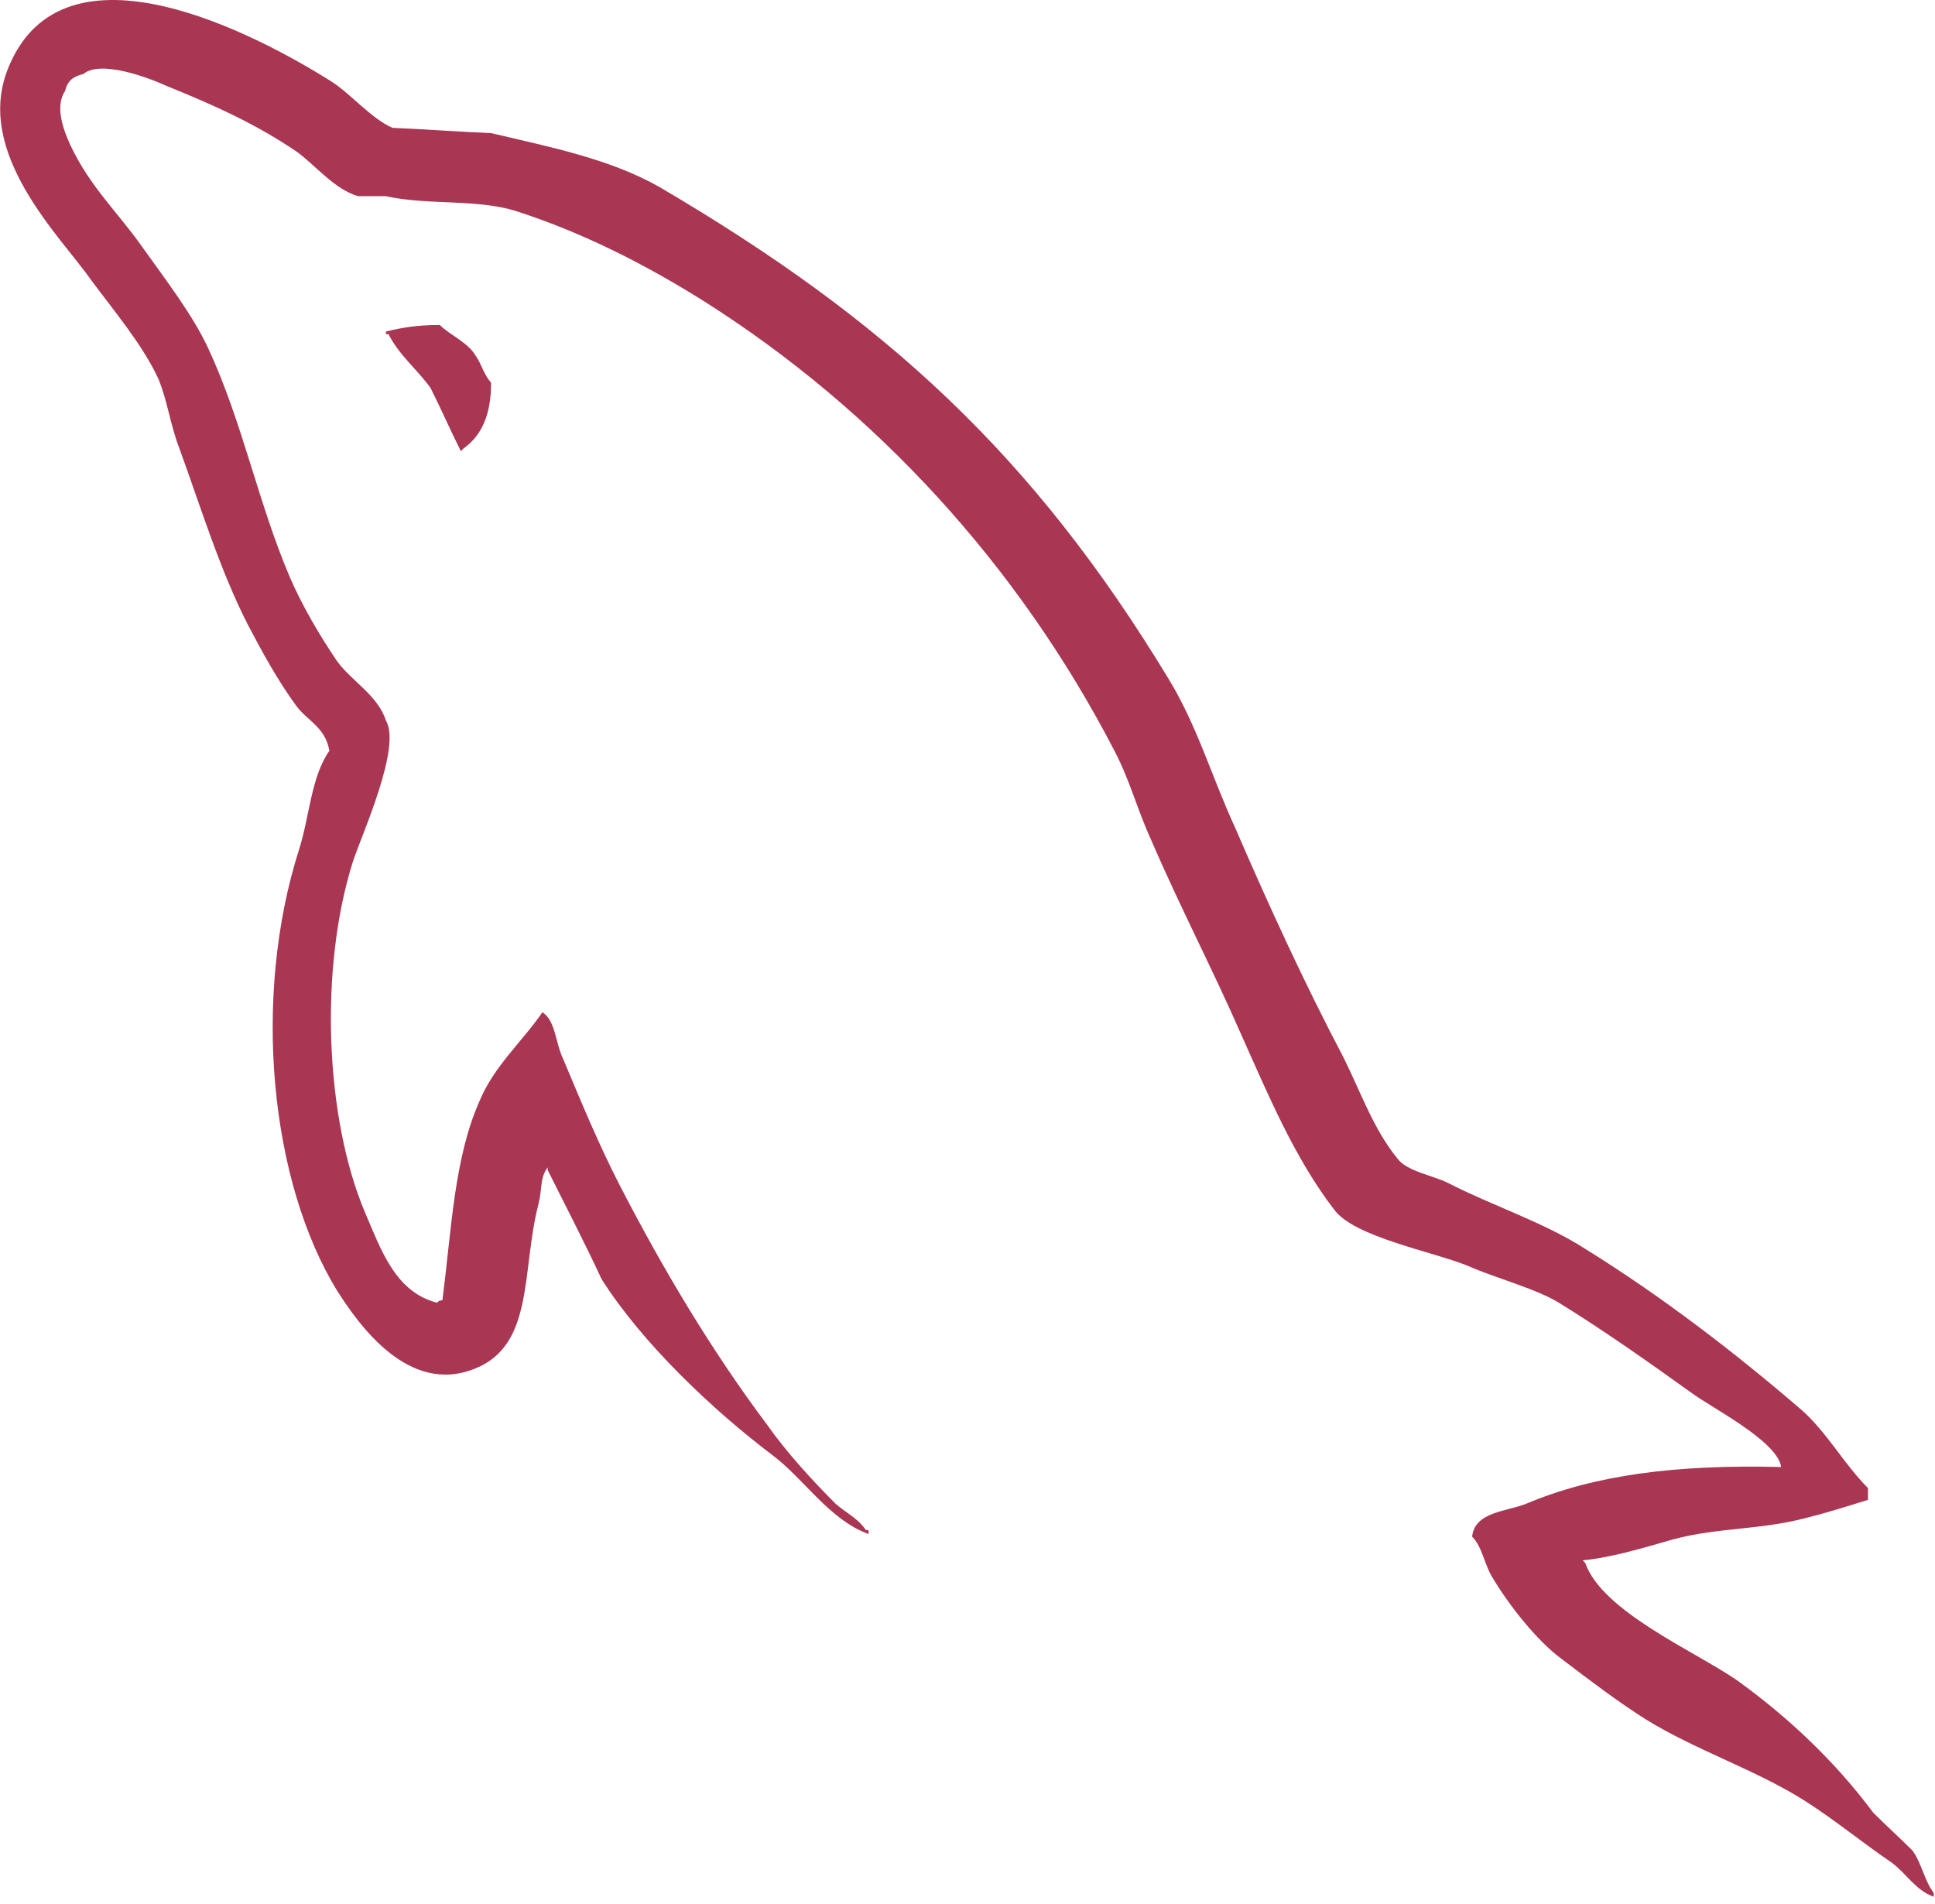
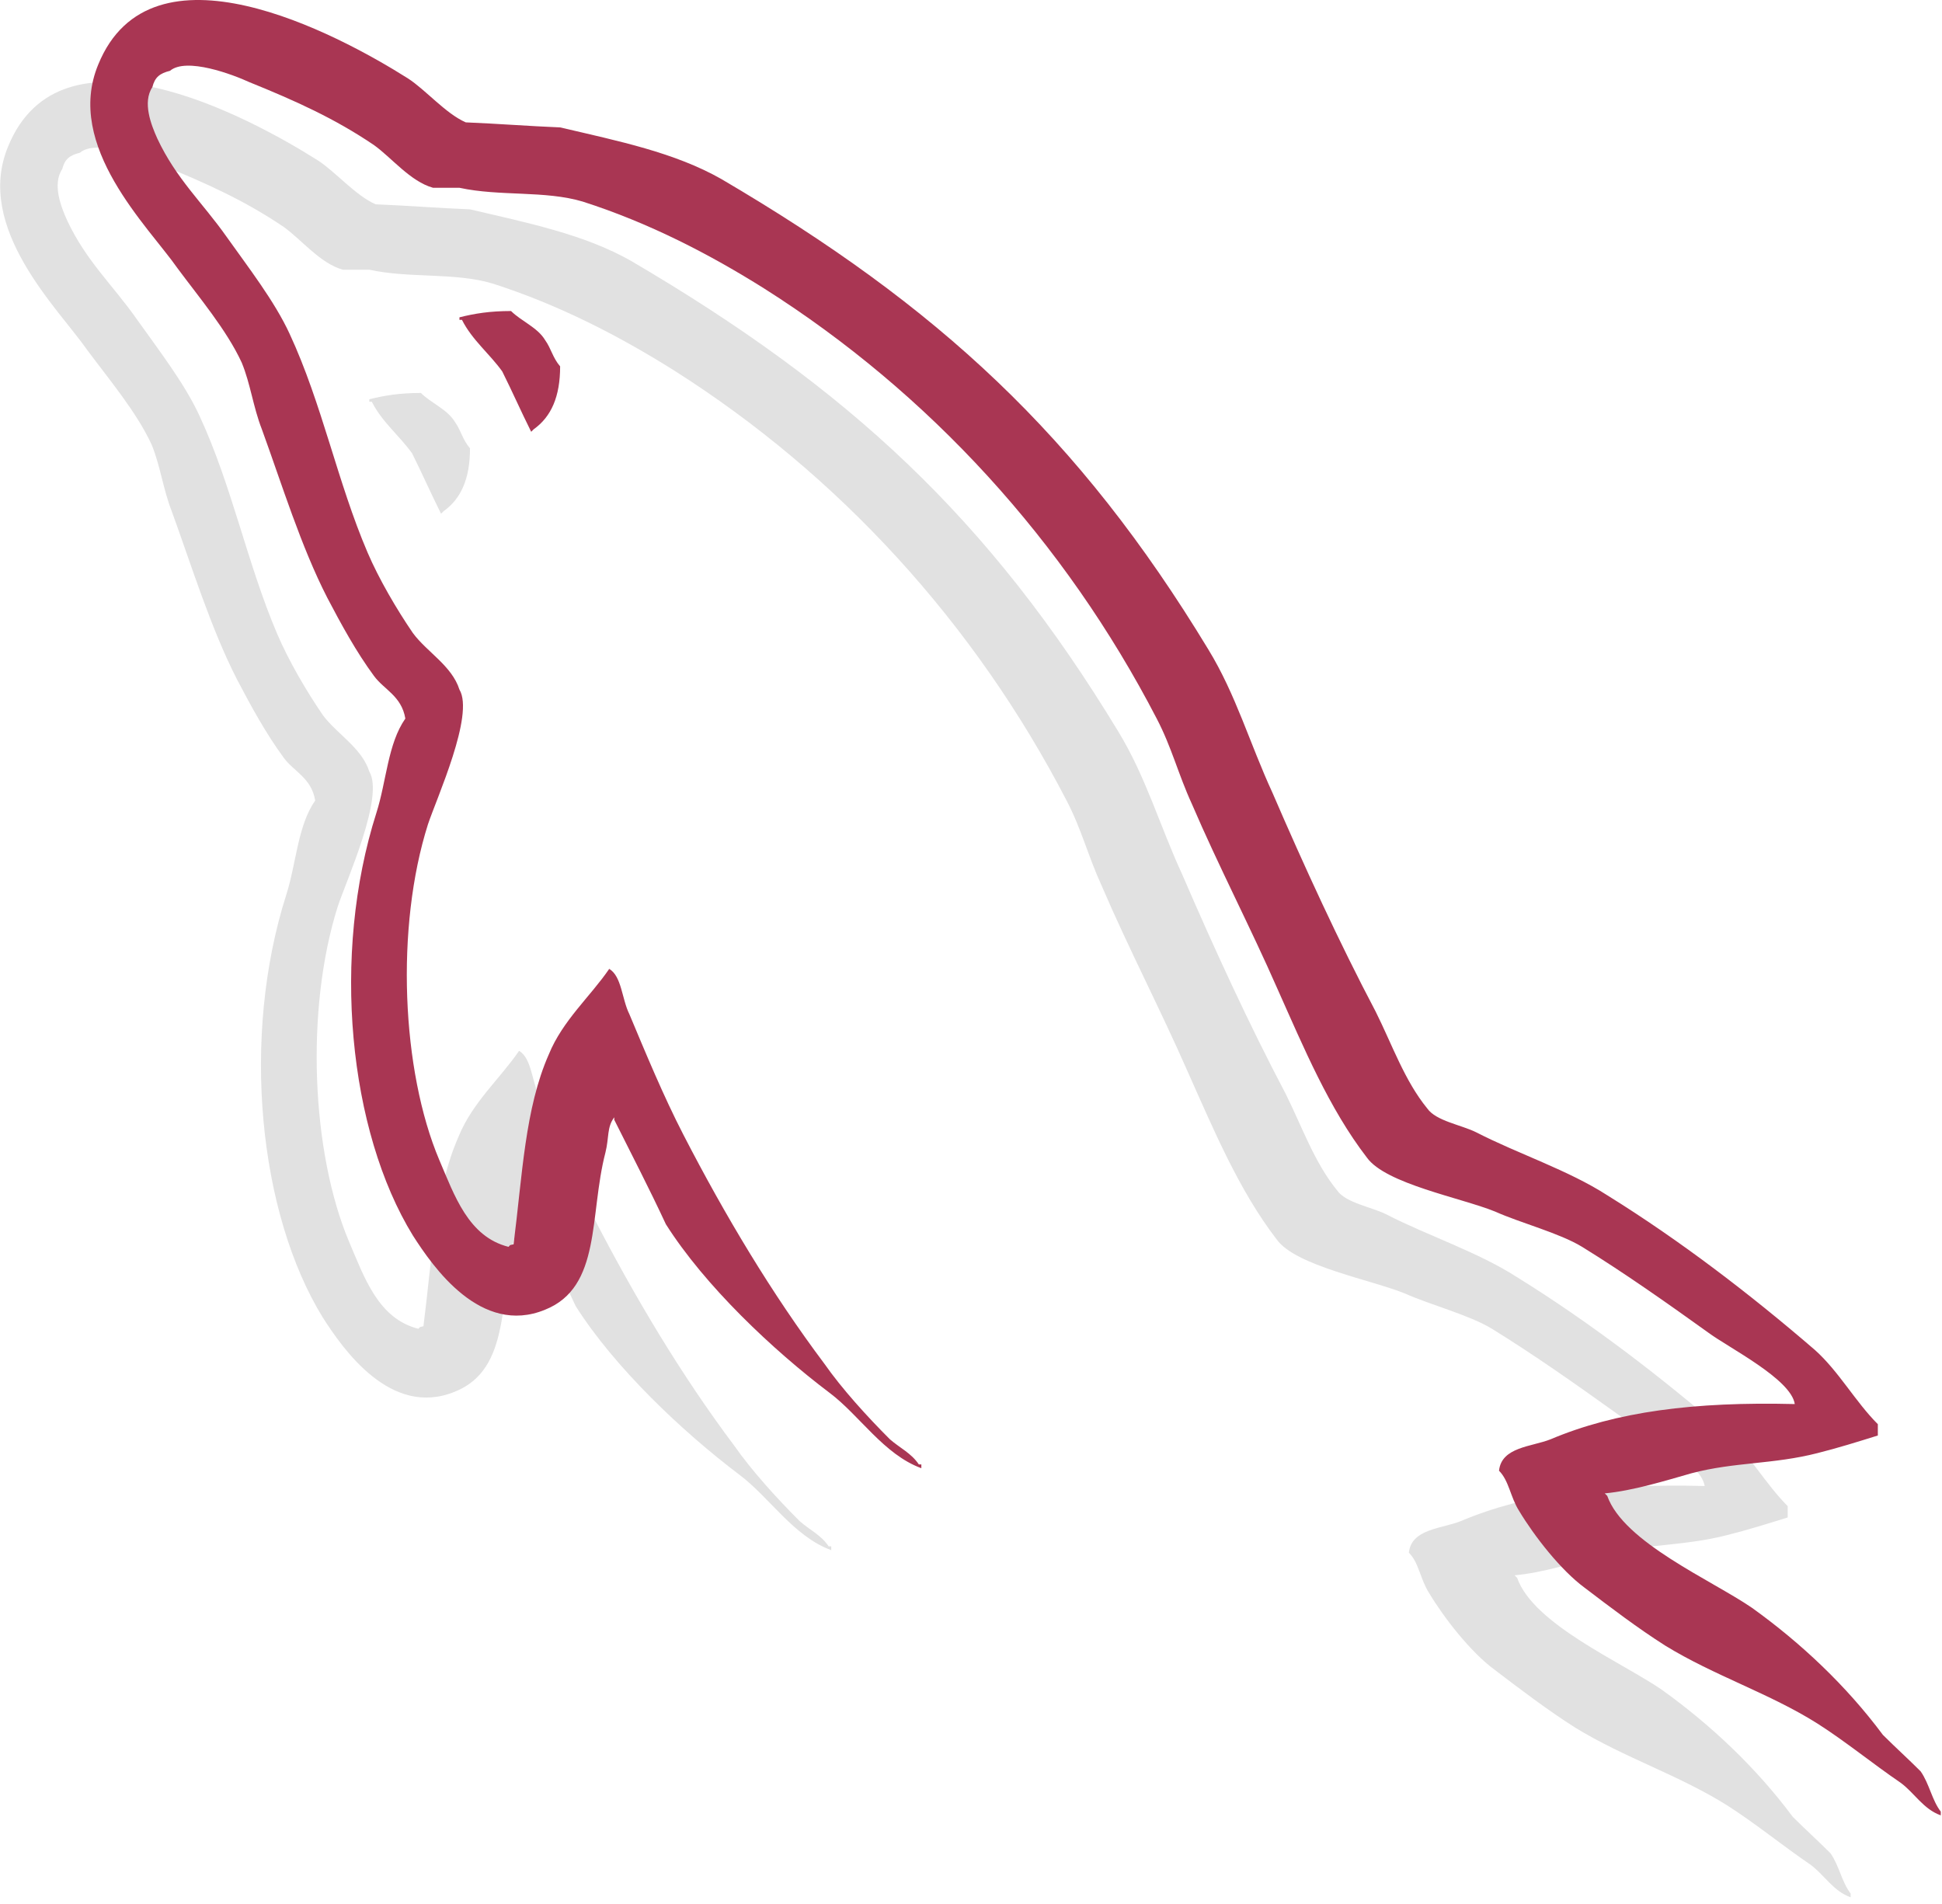
- <svg xmlns="http://www.w3.org/2000/svg" width="678" height="667" viewBox="0 0 678 667" fill="none">
-   <path d="M624.1 514.033C587.239 513.114 558.67 516.798 534.71 526.927C527.797 529.688 516.737 529.691 515.816 538.441C519.502 542.125 519.963 548.112 523.189 553.175C528.724 562.383 538.394 574.818 547.149 581.268C556.824 588.634 566.504 596 576.637 602.448C594.609 613.5 614.886 619.945 632.395 630.998C642.536 637.44 652.666 645.735 662.804 652.641C667.873 656.32 671.096 662.312 677.551 664.612V663.233C674.322 659.085 673.401 653.101 670.177 648.496C665.574 643.89 660.961 639.746 656.353 635.14C642.991 617.185 626.404 601.526 608.434 588.634C593.69 578.502 561.432 564.689 555.444 547.649C555.444 547.649 554.981 547.191 554.523 546.731C564.658 545.809 576.637 542.125 586.317 539.362C601.983 535.215 616.266 536.138 632.395 531.993C639.765 530.151 647.139 527.849 654.509 525.546V521.404C646.22 513.114 640.229 502.064 631.473 494.235C607.974 473.969 582.167 454.171 555.444 437.594C541.159 428.383 522.726 422.396 507.521 414.57C501.996 411.804 492.777 410.425 489.554 405.82C481.256 395.691 476.648 382.338 470.66 370.364C457.301 345.034 444.395 316.947 432.875 290.241C424.585 272.28 419.516 254.319 409.378 237.745C361.918 159.462 310.31 112.032 231.058 65.521C214.008 55.852 193.734 51.707 172.078 46.644C160.562 46.181 149.039 45.263 137.521 44.799C130.148 41.576 122.775 32.828 116.323 28.683C90.064 12.104 22.325 -23.81 2.972 23.62C-9.47 53.55 21.406 83.019 31.999 98.219C39.839 108.809 49.972 120.78 55.502 132.754C58.727 140.578 59.646 148.872 62.872 157.159C70.248 177.415 77.155 199.984 86.835 218.866C91.904 228.535 97.432 238.664 103.883 247.414C107.57 252.477 114.019 254.783 115.404 263.07C108.955 272.28 108.491 286.096 104.802 297.607C88.215 349.642 94.669 414.109 118.166 452.329C125.537 463.837 143.048 489.172 166.548 479.498C187.285 471.211 182.677 444.963 188.662 421.939C190.05 416.407 189.128 412.728 191.891 409.044V409.967C198.342 422.857 204.791 435.294 210.782 448.186C225.068 470.747 249.947 494.235 270.682 509.893C281.744 518.177 290.497 532.454 304.322 537.52V536.136H303.398C300.633 531.991 296.486 530.151 292.802 526.925C284.509 518.641 275.29 508.509 268.841 499.298C249.492 473.508 232.438 444.96 217.234 415.488C209.863 401.217 203.409 385.559 197.421 371.285C194.653 365.753 194.653 357.469 190.047 354.708C183.135 364.837 172.999 373.588 167.93 386.019C159.18 405.82 158.256 430.226 155.03 455.55C153.187 456.016 154.106 455.55 153.184 456.476C138.443 452.787 133.374 437.594 127.841 424.699C114.016 392.006 111.712 339.511 123.696 301.752C126.922 292.081 140.747 261.691 135.217 252.48C132.452 243.73 123.233 238.664 118.166 231.758C112.178 223.008 105.724 211.961 101.579 202.287C90.519 176.499 84.989 147.949 73.01 122.161C67.48 110.187 57.808 97.758 49.972 86.705C41.218 74.274 31.541 65.521 24.629 50.786C22.327 45.723 19.099 37.433 22.785 31.907C23.707 28.223 25.548 26.844 29.237 25.923C35.228 20.854 52.278 27.302 58.264 30.065C75.314 36.968 89.597 43.42 103.883 53.089C110.332 57.694 117.245 66.445 125.537 68.747H135.214C149.961 71.968 166.545 69.668 180.37 73.81C204.794 81.637 226.908 93.15 246.724 105.585C307.087 143.804 356.846 198.142 390.486 263.07C396.016 273.657 398.318 283.333 403.387 294.381C413.067 316.947 425.046 339.971 434.718 362.074C444.395 383.714 453.609 405.82 467.434 423.781C474.347 433.447 501.991 438.515 514.433 443.581C523.65 447.723 537.936 451.41 546.228 456.473C561.893 466.139 577.559 477.198 592.305 487.785C599.679 493.311 622.715 504.824 624.1 514.033Z" fill="#A93653" />
-   <path d="M154.102 113.869C146.271 113.869 140.743 114.795 135.213 116.174V117.095H136.135C139.824 124.464 146.271 129.53 150.876 135.974C154.566 143.34 157.789 150.712 161.478 158.08C161.936 157.617 162.397 157.159 162.397 157.159C168.851 152.551 172.074 145.185 172.074 134.132C169.309 130.911 168.849 127.687 166.544 124.464C163.782 119.856 157.789 117.556 154.102 113.869Z" fill="#A93653" />
+ <svg xmlns="http://www.w3.org/2000/svg" width="711" height="697" viewBox="0 0 711 697" fill="none">
+   <path d="M624.1 544.033C587.239 543.114 558.67 546.798 534.71 556.927C527.797 559.688 516.737 559.691 515.816 568.441C519.502 572.125 519.963 578.112 523.189 583.175C528.724 592.383 538.394 604.818 547.149 611.268C556.824 618.634 566.504 626 576.637 632.448C594.609 643.5 614.886 649.945 632.395 660.998C642.536 667.44 652.666 675.735 662.804 682.641C667.873 686.32 671.096 692.312 677.551 694.612V693.233C674.322 689.085 673.401 683.101 670.177 678.496C665.574 673.89 660.961 669.746 656.353 665.14C642.991 647.185 626.404 631.526 608.434 618.634C593.69 608.502 561.433 594.689 555.444 577.649C555.444 577.649 554.981 577.191 554.523 576.731C564.658 575.809 576.637 572.125 586.317 569.362C601.983 565.215 616.266 566.138 632.395 561.993C639.765 560.151 647.139 557.849 654.509 555.546V551.404C646.22 543.114 640.229 532.064 631.473 524.235C607.974 503.969 582.167 484.171 555.444 467.594C541.159 458.383 522.726 452.396 507.521 444.57C501.996 441.804 492.777 440.425 489.554 435.82C481.256 425.691 476.648 412.338 470.66 400.364C457.301 375.034 444.395 346.947 432.875 320.241C424.585 302.28 419.516 284.319 409.378 267.745C361.918 189.462 310.31 142.032 231.058 95.521C214.008 85.852 193.734 81.707 172.078 76.644C160.562 76.181 149.039 75.263 137.521 74.799C130.148 71.576 122.775 62.828 116.323 58.683C90.064 42.104 22.325 6.19 2.972 53.62C-9.47 83.549 21.406 113.019 31.999 128.219C39.839 138.809 49.972 150.78 55.502 162.754C58.727 170.578 59.646 178.872 62.872 187.159C70.248 207.415 77.155 229.984 86.835 248.866C91.904 258.535 97.432 268.664 103.883 277.414C107.57 282.477 114.019 284.783 115.404 293.07C108.955 302.28 108.491 316.096 104.802 327.607C88.215 379.642 94.669 444.109 118.166 482.329C125.537 493.837 143.048 519.172 166.548 509.498C187.285 501.211 182.677 474.963 188.662 451.939C190.05 446.407 189.128 442.728 191.891 439.044V439.967C198.342 452.857 204.791 465.294 210.782 478.186C225.068 500.747 249.947 524.235 270.682 539.893C281.744 548.177 290.497 562.454 304.322 567.52V566.136H303.398C300.633 561.991 296.486 560.151 292.802 556.925C284.509 548.641 275.29 538.509 268.841 529.298C249.492 503.508 232.438 474.96 217.234 445.488C209.863 431.217 203.409 415.559 197.421 401.285C194.653 395.753 194.653 387.469 190.047 384.708C183.135 394.837 172.999 403.588 167.93 416.019C159.18 435.82 158.256 460.226 155.03 485.55C153.187 486.016 154.106 485.55 153.184 486.476C138.443 482.787 133.374 467.594 127.841 454.699C114.016 422.006 111.712 369.511 123.696 331.752C126.922 322.081 140.747 291.691 135.217 282.48C132.452 273.73 123.233 268.664 118.166 261.758C112.178 253.008 105.724 241.961 101.579 232.287C90.519 206.499 84.989 177.949 73.01 152.161C67.48 140.187 57.808 127.758 49.972 116.705C41.218 104.274 31.541 95.521 24.629 80.786C22.327 75.723 19.099 67.433 22.785 61.907C23.707 58.223 25.548 56.844 29.237 55.923C35.228 50.854 52.278 57.302 58.264 60.065C75.314 66.968 89.597 73.42 103.883 83.089C110.332 87.694 117.245 96.445 125.537 98.747H135.214C149.961 101.968 166.545 99.668 180.37 103.81C204.794 111.637 226.908 123.15 246.724 135.585C307.087 173.804 356.846 228.142 390.486 293.07C396.016 303.657 398.318 313.333 403.387 324.381C413.067 346.947 425.046 369.971 434.718 392.074C444.395 413.714 453.609 435.82 467.434 453.781C474.347 463.447 501.991 468.515 514.433 473.581C523.65 477.723 537.936 481.41 546.228 486.473C561.893 496.139 577.559 507.198 592.305 517.785C599.679 523.311 622.715 534.824 624.1 544.033Z" fill="black" fill-opacity="0.12" />
+   <path d="M154.102 143.869C146.271 143.869 140.743 144.795 135.213 146.174V147.095H136.135C139.824 154.464 146.271 159.53 150.876 165.974C154.566 173.34 157.789 180.712 161.478 188.08C161.936 187.617 162.397 187.159 162.397 187.159C168.851 182.551 172.074 175.185 172.074 164.132C169.309 160.911 168.849 157.687 166.544 154.464C163.782 149.856 157.789 147.556 154.102 143.869Z" fill="black" fill-opacity="0.12" />
+   <path d="M657.1 514.033C620.239 513.114 591.67 516.798 567.71 526.927C560.797 529.688 549.737 529.691 548.816 538.441C552.502 542.125 552.963 548.112 556.189 553.175C561.724 562.383 571.394 574.818 580.149 581.268C589.824 588.634 599.504 596 609.637 602.448C627.609 613.5 647.886 619.945 665.395 630.998C675.536 637.44 685.666 645.735 695.804 652.641C700.873 656.32 704.096 662.312 710.551 664.612V663.233C707.322 659.085 706.401 653.101 703.177 648.496C698.574 643.89 693.961 639.746 689.353 635.14C675.991 617.185 659.404 601.526 641.434 588.634C626.69 578.502 594.432 564.689 588.444 547.649C588.444 547.649 587.981 547.191 587.523 546.731C597.658 545.809 609.637 542.125 619.317 539.362C634.983 535.215 649.266 536.138 665.395 531.993C672.765 530.151 680.139 527.849 687.509 525.546V521.404C679.22 513.114 673.229 502.064 664.473 494.235C640.974 473.969 615.167 454.171 588.444 437.594C574.159 428.383 555.726 422.396 540.521 414.57C534.996 411.804 525.777 410.425 522.554 405.82C514.256 395.691 509.648 382.338 503.66 370.364C490.301 345.034 477.395 316.947 465.875 290.241C457.585 272.28 452.516 254.319 442.378 237.745C394.918 159.462 343.31 112.032 264.058 65.521C247.008 55.852 226.734 51.707 205.078 46.644C193.562 46.181 182.039 45.263 170.521 44.799C163.148 41.576 155.775 32.828 149.323 28.683C123.064 12.104 55.325 -23.81 35.972 23.62C23.53 53.55 54.406 83.019 64.999 98.219C72.839 108.809 82.972 120.78 88.501 132.754C91.727 140.578 92.646 148.872 95.872 157.159C103.248 177.415 110.155 199.984 119.835 218.866C124.904 228.535 130.432 238.664 136.883 247.414C140.57 252.477 147.019 254.783 148.404 263.07C141.955 272.28 141.491 286.096 137.802 297.607C121.215 349.642 127.669 414.109 151.166 452.329C158.537 463.837 176.048 489.172 199.548 479.498C220.285 471.211 215.677 444.963 221.662 421.939C223.05 416.407 222.128 412.728 224.891 409.044V409.967C231.342 422.857 237.791 435.294 243.782 448.186C258.068 470.747 282.947 494.235 303.682 509.893C314.744 518.177 323.497 532.454 337.322 537.52V536.136H336.398C333.633 531.991 329.486 530.151 325.802 526.925C317.509 518.641 308.29 508.509 301.841 499.298C282.492 473.508 265.438 444.96 250.234 415.488C242.863 401.217 236.409 385.559 230.421 371.285C227.653 365.753 227.653 357.469 223.047 354.708C216.135 364.837 205.999 373.588 200.93 386.019C192.18 405.82 191.256 430.226 188.03 455.55C186.187 456.016 187.106 455.55 186.184 456.476C171.443 452.787 166.374 437.594 160.841 424.699C147.016 392.006 144.712 339.511 156.696 301.752C159.922 292.081 173.747 261.691 168.217 252.48C165.452 243.73 156.233 238.664 151.166 231.758C145.178 223.008 138.724 211.961 134.579 202.287C123.519 176.499 117.989 147.949 106.01 122.161C100.48 110.187 90.808 97.758 82.972 86.705C74.219 74.274 64.541 65.521 57.629 50.786C55.327 45.723 52.099 37.433 55.785 31.907C56.707 28.223 58.548 26.844 62.237 25.923C68.228 20.854 85.278 27.302 91.264 30.065C108.315 36.968 122.598 43.42 136.883 53.089C143.332 57.694 150.245 66.445 158.537 68.747H168.214C182.961 71.968 199.545 69.668 213.37 73.81C237.794 81.637 259.908 93.15 279.724 105.585C340.087 143.804 389.846 198.142 423.486 263.07C429.016 273.657 431.318 283.333 436.387 294.381C446.067 316.947 458.046 339.971 467.718 362.074C477.395 383.714 486.609 405.82 500.434 423.781C507.347 433.447 534.991 438.515 547.433 443.581C556.65 447.723 570.936 451.41 579.228 456.473C594.893 466.139 610.559 477.198 625.305 487.785C632.679 493.311 655.715 504.824 657.1 514.033Z" fill="#A93653" />
+   <path d="M187.102 113.869C179.271 113.869 173.743 114.795 168.213 116.174V117.095H169.135C172.824 124.464 179.271 129.53 183.876 135.974C187.566 143.34 190.789 150.712 194.478 158.08C194.936 157.617 195.397 157.159 195.397 157.159C201.851 152.551 205.074 145.185 205.074 134.132C202.309 130.911 201.849 127.687 199.544 124.464C196.782 119.856 190.789 117.556 187.102 113.869Z" fill="#A93653" />
</svg>
